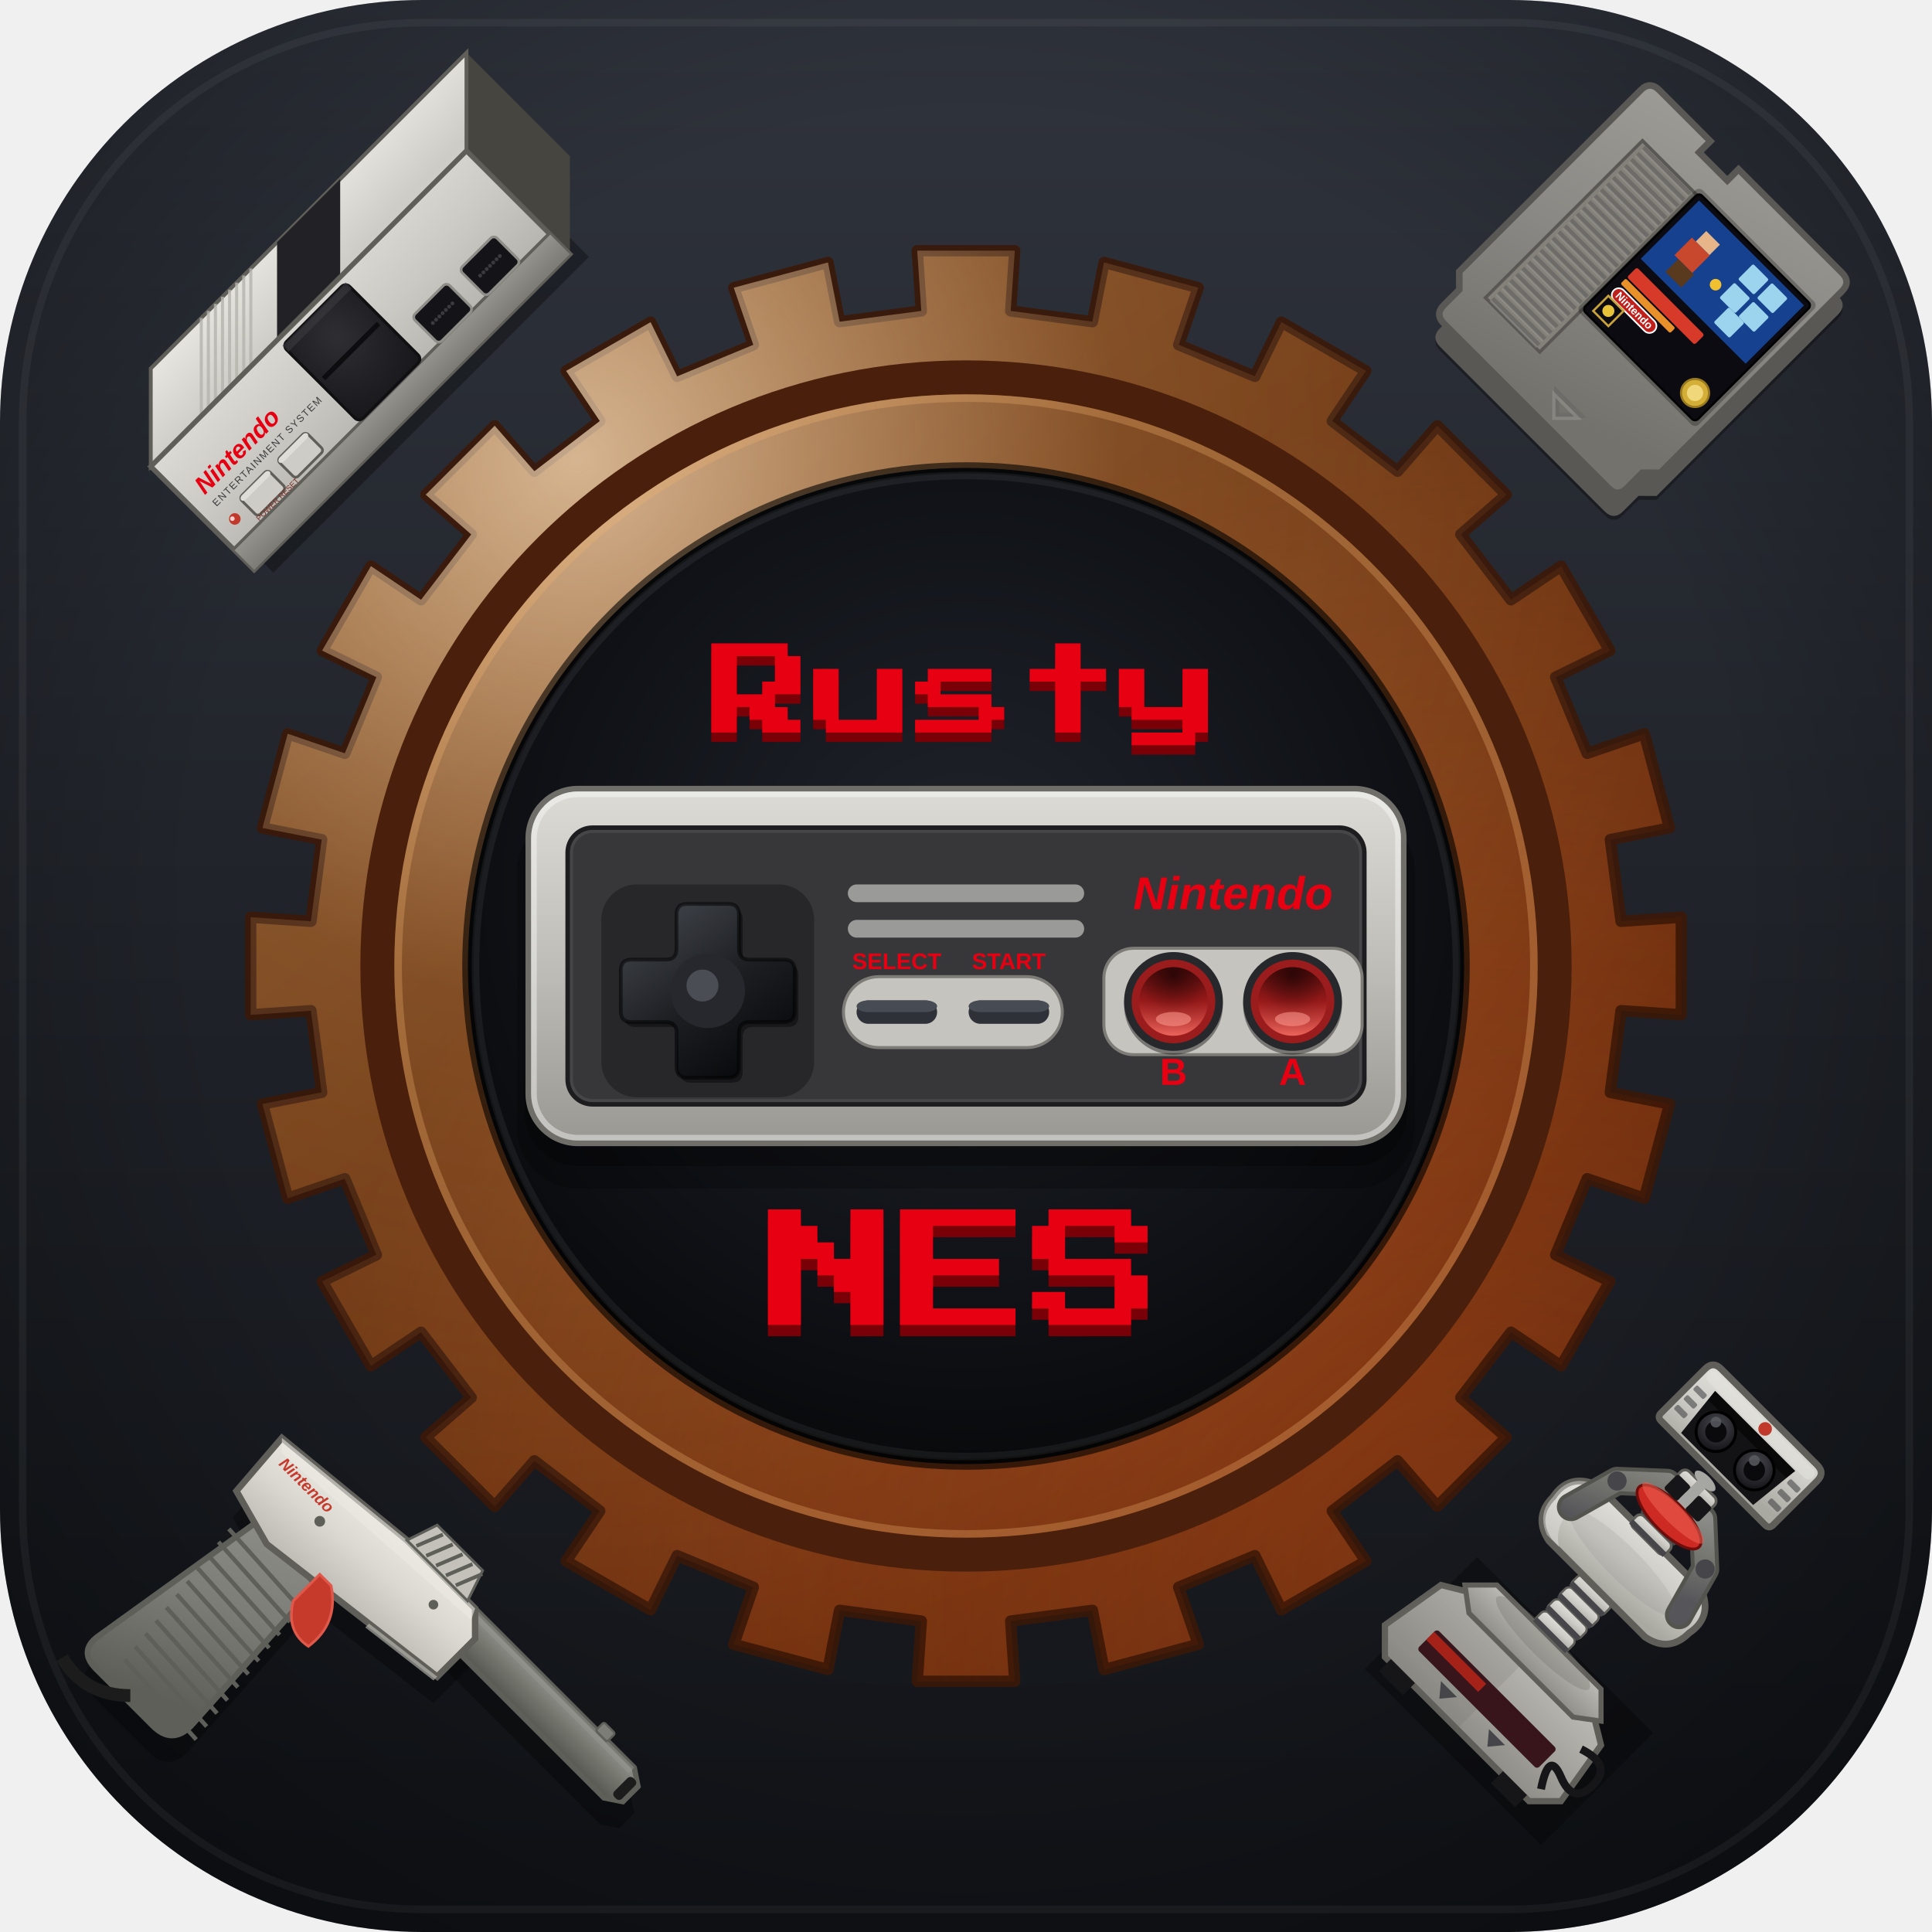
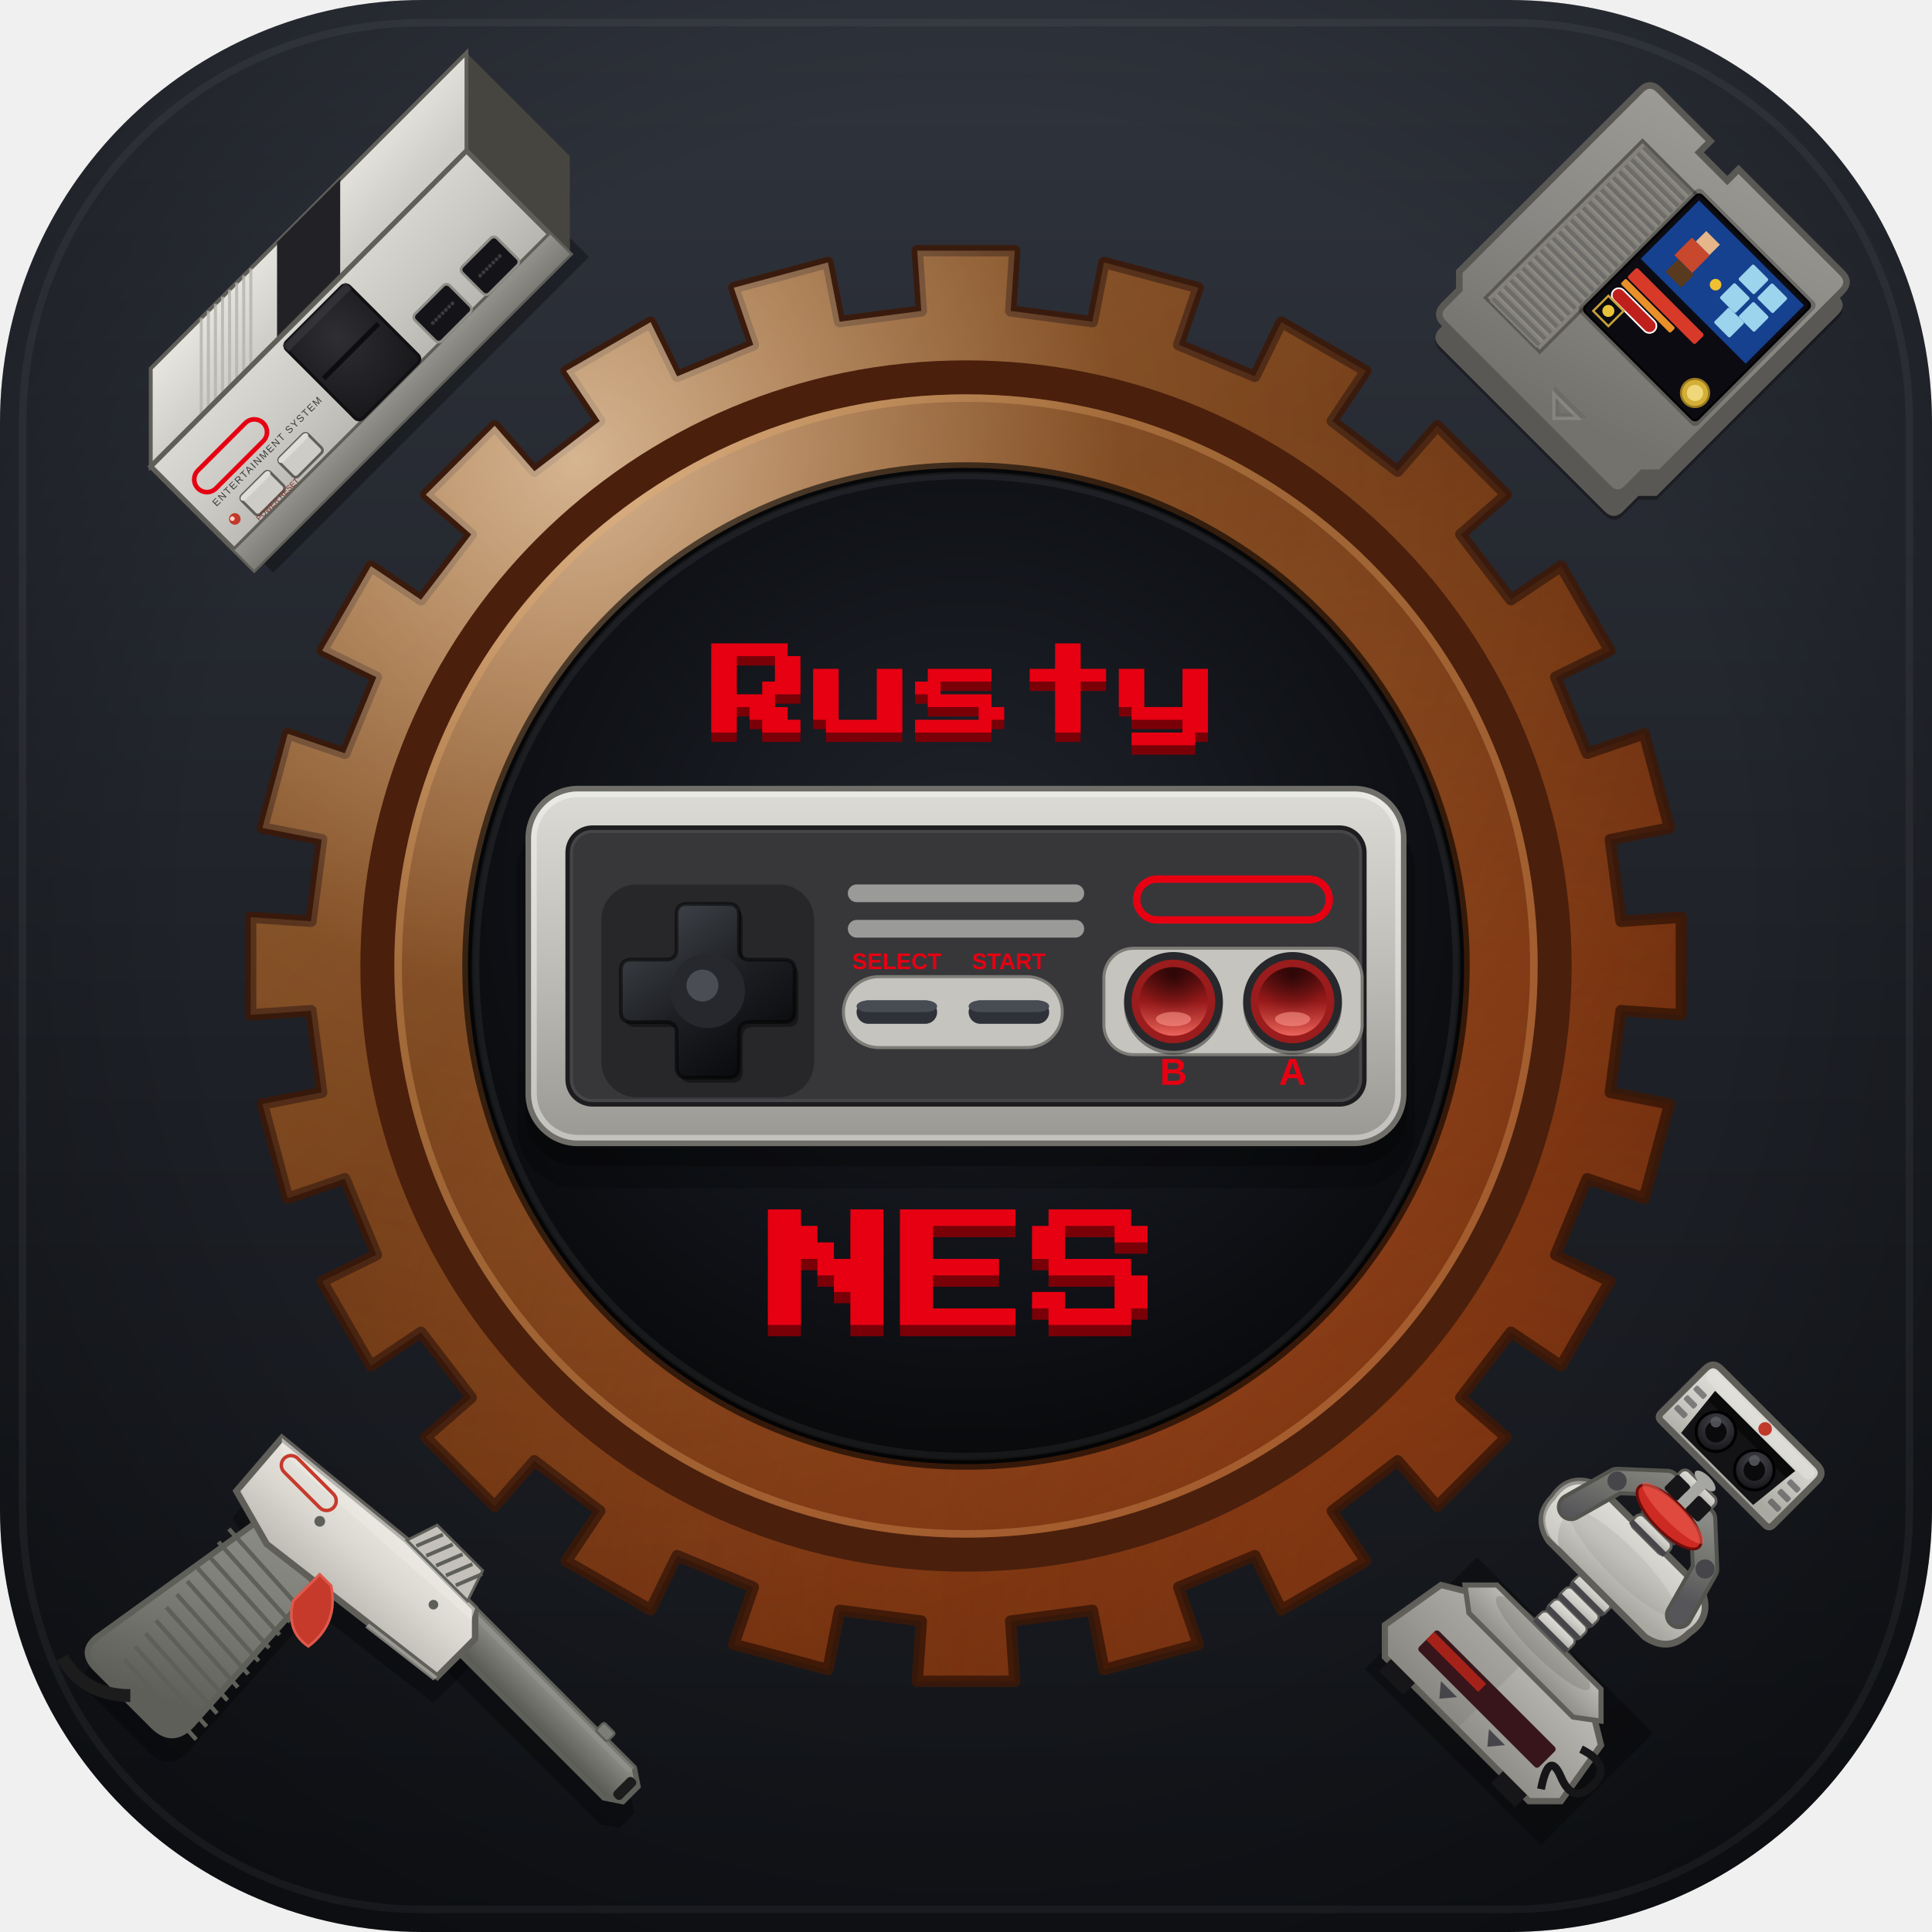
<svg xmlns="http://www.w3.org/2000/svg" width="512" height="512" viewBox="0 0 512 512">
  <defs>
    <linearGradient id="plate" x1="0" y1="0" x2="0" y2="1">
      <stop offset="0" stop-color="#30343d" />
      <stop offset="0.55" stop-color="#1d2026" />
      <stop offset="1" stop-color="#121419" />
    </linearGradient>
    <radialGradient id="vignette" cx="0.5" cy="0.46" r="0.72">
      <stop offset="0.55" stop-color="#000" stop-opacity="0" />
      <stop offset="1" stop-color="#000" stop-opacity="0.45" />
    </radialGradient>
    <linearGradient id="rust" x1="0.12" y1="0.05" x2="0.9" y2="0.98">
      <stop offset="0" stop-color="#f3a64d" />
      <stop offset="0.34" stop-color="#d2701f" />
      <stop offset="0.68" stop-color="#a64a18" />
      <stop offset="1" stop-color="#6f2d10" />
    </linearGradient>
    <radialGradient id="sheen" cx="0.3" cy="0.24" r="0.62">
      <stop offset="0" stop-color="#ffe6c4" stop-opacity="0.7" />
      <stop offset="0.45" stop-color="#ffd9a8" stop-opacity="0.14" />
      <stop offset="1" stop-color="#ffd9a8" stop-opacity="0" />
    </radialGradient>
    <radialGradient id="patina" cx="0.76" cy="0.82" r="0.6">
      <stop offset="0" stop-color="#2f1004" stop-opacity="0" />
      <stop offset="1" stop-color="#2f1004" stop-opacity="0.62" />
    </radialGradient>
    <radialGradient id="hub" cx="0.5" cy="0.42" r="0.62">
      <stop offset="0" stop-color="#20242b" />
      <stop offset="0.7" stop-color="#0f1116" />
      <stop offset="1" stop-color="#070809" />
    </radialGradient>
    <linearGradient id="cbody" x1="0" y1="0" x2="0" y2="1">
      <stop offset="0" stop-color="#dcdbd6" />
      <stop offset="0.5" stop-color="#bebdb8" />
      <stop offset="1" stop-color="#999893" />
    </linearGradient>
    <linearGradient id="recess" x1="0" y1="0" x2="0" y2="1">
      <stop offset="0" stop-color="#202329" />
      <stop offset="1" stop-color="#050608" />
    </linearGradient>
    <linearGradient id="dpadg" x1="0.2" y1="0.1" x2="0.8" y2="0.95">
      <stop offset="0" stop-color="#3c3f45" />
      <stop offset="0.5" stop-color="#1c1e22" />
      <stop offset="1" stop-color="#08090b" />
    </linearGradient>
    <linearGradient id="btnDish" x1="0" y1="0" x2="0" y2="1">
      <stop offset="0" stop-color="#600d0d" />
      <stop offset="0.5" stop-color="#a81d1d" />
      <stop offset="1" stop-color="#e8635a" />
    </linearGradient>
    <radialGradient id="dishShade" cx="0.5" cy="0.12" r="0.85">
      <stop offset="0" stop-color="#000" stop-opacity="0.6" />
      <stop offset="0.6" stop-color="#000" stop-opacity="0.12" />
      <stop offset="1" stop-color="#000" stop-opacity="0" />
    </radialGradient>
    <linearGradient id="conBody" x1="0" y1="0" x2="0.15" y2="1">
      <stop offset="0" stop-color="#dad9d3" />
      <stop offset="0.5" stop-color="#c9c8c2" />
      <stop offset="1" stop-color="#b3b2ac" />
    </linearGradient>
    <linearGradient id="conTop" x1="0" y1="0" x2="0.3" y2="1">
      <stop offset="0" stop-color="#e7e6e0" />
      <stop offset="1" stop-color="#cdccc6" />
    </linearGradient>
    <linearGradient id="conBase" x1="0" y1="0" x2="0" y2="1">
      <stop offset="0" stop-color="#94938d" />
      <stop offset="1" stop-color="#7c7b75" />
    </linearGradient>
    <radialGradient id="conBay" cx="0.5" cy="0.3" r="0.9">
      <stop offset="0" stop-color="#2e2e33" />
      <stop offset="1" stop-color="#161619" />
    </radialGradient>
    <linearGradient id="cartGrey" x1="0.1" y1="0" x2="0.4" y2="1">
      <stop offset="0" stop-color="#9b9a94" />
      <stop offset="0.5" stop-color="#8a8884" />
      <stop offset="1" stop-color="#73726c" />
    </linearGradient>
    <linearGradient id="zapLight" x1="0" y1="0" x2="0.2" y2="1">
      <stop offset="0" stop-color="#eceae3" />
      <stop offset="0.5" stop-color="#dad8d1" />
      <stop offset="1" stop-color="#bdbbb3" />
    </linearGradient>
    <linearGradient id="zapDark" x1="0" y1="0" x2="0.25" y2="1">
      <stop offset="0" stop-color="#8e8f89" />
      <stop offset="0.5" stop-color="#7c7d77" />
      <stop offset="1" stop-color="#5e5f59" />
    </linearGradient>
    <linearGradient id="zapBarrel" x1="0" y1="0" x2="0" y2="1">
      <stop offset="0" stop-color="#90918b" />
      <stop offset="0.45" stop-color="#76776f" />
      <stop offset="1" stop-color="#565751" />
    </linearGradient>
    <linearGradient id="robBody" x1="0.1" y1="0" x2="0.4" y2="1">
      <stop offset="0" stop-color="#e0dfd9" />
      <stop offset="0.5" stop-color="#cdccc6" />
      <stop offset="1" stop-color="#a9a8a1" />
    </linearGradient>
    <linearGradient id="robBase" x1="0" y1="0" x2="0" y2="1">
      <stop offset="0" stop-color="#bbbab4" />
      <stop offset="1" stop-color="#8f8e88" />
    </linearGradient>
    <linearGradient id="robArm" x1="0" y1="0" x2="0.3" y2="1">
      <stop offset="0" stop-color="#8a8a86" />
      <stop offset="0.5" stop-color="#73736e" />
      <stop offset="1" stop-color="#56565a" />
    </linearGradient>
    <radialGradient id="robLens" cx="0.4" cy="0.35" r="0.75">
      <stop offset="0" stop-color="#46464e" />
      <stop offset="0.6" stop-color="#26262b" />
      <stop offset="1" stop-color="#0e0e12" />
    </radialGradient>
    <clipPath id="gearClip">
      <path d="M 445.560,243.077 L 445.560,268.923 L 429.597,267.835 L 426.745,289.499 L 442.446,292.579 L 435.756,317.544 L 420.619,312.362 L 412.257,332.549 L 426.625,339.588 L 413.702,361.972 L 400.422,353.048 L 387.120,370.383 L 399.177,380.901 L 380.901,399.177 L 370.383,387.120 L 353.048,400.422 L 361.972,413.702 L 339.588,426.625 L 332.549,412.257 L 312.362,420.619 L 317.544,435.756 L 292.579,442.446 L 289.499,426.745 L 267.835,429.597 L 268.923,445.560 L 243.077,445.560 L 244.165,429.597 L 222.501,426.745 L 219.421,442.446 L 194.456,435.756 L 199.638,420.619 L 179.451,412.257 L 172.412,426.625 L 150.028,413.702 L 158.952,400.422 L 141.617,387.120 L 131.099,399.177 L 112.823,380.901 L 124.880,370.383 L 111.578,353.048 L 98.298,361.972 L 85.375,339.588 L 99.743,332.549 L 91.381,312.362 L 76.244,317.544 L 69.554,292.579 L 85.255,289.499 L 82.403,267.835 L 66.440,268.923 L 66.440,243.077 L 82.403,244.165 L 85.255,222.501 L 69.554,219.421 L 76.244,194.456 L 91.381,199.638 L 99.743,179.451 L 85.375,172.412 L 98.298,150.028 L 111.578,158.952 L 124.880,141.617 L 112.823,131.099 L 131.099,112.823 L 141.617,124.880 L 158.952,111.578 L 150.028,98.298 L 172.412,85.375 L 179.451,99.743 L 199.638,91.381 L 194.456,76.244 L 219.421,69.554 L 222.501,85.255 L 244.165,82.403 L 243.077,66.440 L 268.923,66.440 L 267.835,82.403 L 289.499,85.255 L 292.579,69.554 L 317.544,76.244 L 312.362,91.381 L 332.549,99.743 L 339.588,85.375 L 361.972,98.298 L 353.048,111.578 L 370.383,124.880 L 380.901,112.823 L 399.177,131.099 L 387.120,141.617 L 400.422,158.952 L 413.702,150.028 L 426.625,172.412 L 412.257,179.451 L 420.619,199.638 L 435.756,194.456 L 442.446,219.421 L 426.745,222.501 L 429.597,244.165 Z" />
    </clipPath>
  </defs>
  <rect x="0" y="0" width="512" height="512" rx="112" fill="url(#plate)" />
  <rect x="0" y="0" width="512" height="512" rx="112" fill="url(#vignette)" />
  <rect x="6" y="6" width="500" height="500" rx="106" fill="none" stroke="#fff" stroke-opacity="0.05" stroke-width="2" />
  <g transform="translate(95.49,95.49) rotate(-45) scale(1.02)">
    <path d="M -58.0,-19.0 h116.0 v38.0 h-116.0 Z" transform="translate(3,4)" fill="#000" fill-opacity="0.32" />
    <path d="M 58.0,-19.0 l18.0,-18.0 v38.0 l-18.0,18.0 Z" fill="#46453f" />
    <path d="M -58.0,-19.0 h116.0 l18.0,-18.0 h-116.0 Z" fill="url(#conTop)" stroke="#5f5e59" stroke-width="1" />
    <path d="M -39.44,-19.0 l18.0,-18.0" stroke="#b4b3ad" stroke-opacity="0.8" stroke-width="0.8" />
    <path d="M -36.84,-19.0 l18.0,-18.0" stroke="#b4b3ad" stroke-opacity="0.8" stroke-width="0.8" />
    <path d="M -34.24,-19.0 l18.0,-18.0" stroke="#b4b3ad" stroke-opacity="0.8" stroke-width="0.8" />
    <path d="M -31.64,-19.0 l18.0,-18.0" stroke="#b4b3ad" stroke-opacity="0.8" stroke-width="0.8" />
    <path d="M -29.04,-19.0 l18.0,-18.0" stroke="#b4b3ad" stroke-opacity="0.8" stroke-width="0.8" />
    <path d="M -26.44,-19.0 l18.0,-18.0" stroke="#b4b3ad" stroke-opacity="0.8" stroke-width="0.8" />
    <path d="M -23.84,-19.0 l18.0,-18.0" stroke="#b4b3ad" stroke-opacity="0.8" stroke-width="0.8" />
    <path d="M -21.24,-19.0 l18.0,-18.0" stroke="#b4b3ad" stroke-opacity="0.8" stroke-width="0.8" />
    <path d="M -11.60,-19.0 l18.0,-18.0 h23.20 l-18.0,18.0 Z" fill="#222226" />
    <path d="M -58.0,-19.0 h116.0 v38.0 h-116.0 Z" fill="url(#conBody)" stroke="#5f5e59" stroke-width="1.3" />
    <rect x="-58.0" y="11.40" width="116.0" height="7.60" fill="url(#conBase)" />
    <line x1="-58.0" y1="11.40" x2="58.0" y2="11.40" stroke="#5f5e59" stroke-width="0.8" />
    <rect x="-11.60" y="-17.00" width="23.20" height="28.12" rx="1.5" fill="url(#conBay)" stroke="#101013" stroke-width="0.8" />
    <rect x="-11.60" y="-17.00" width="23.20" height="2.2" fill="#3a3a40" opacity="0.6" />
    <rect x="-10.10" y="-4.06" width="20.20" height="1.3" fill="#0d0d10" />
-     <text x="-53.36" y="-3.80" font-family="Arial,Helvetica,sans-serif" font-size="6.5" font-weight="700" font-style="italic" fill="#e60012">Nintendo</text>
+     <rect x="-53.36" y="-9.60" width="24.00" height="6.60" rx="3.30" fill="none" stroke="#e60012" stroke-width="1.19" />
    <text x="-53.36" y="0.50" font-family="Arial,Helvetica,sans-serif" font-size="2.6" letter-spacing="0.3" fill="#3a3a3c">ENTERTAINMENT SYSTEM</text>
    <circle cx="-52.20" cy="6.08" r="1.5" fill="#c0392b" />
    <circle cx="-52.60" cy="5.58" r="0.6" fill="#ffd0cc" />
    <rect x="-47.56" y="3.04" width="10.44" height="6.84" rx="1" fill="#cdccc6" stroke="#5f5e59" stroke-width="0.7" />
    <rect x="-47.56" y="3.04" width="10.44" height="1.5" rx="1" fill="#deddd7" />
    <rect x="-33.64" y="3.04" width="10.44" height="6.84" rx="1" fill="#cdccc6" stroke="#5f5e59" stroke-width="0.7" />
    <rect x="-33.64" y="3.04" width="10.44" height="1.5" rx="1" fill="#deddd7" />
    <text x="-48.14" y="11.02" font-family="Arial" font-size="2.0" fill="#7a2a20">POWER  RESET</text>
    <rect x="17.40" y="1.52" width="12.76" height="9.88" rx="1.2" fill="#141418" stroke="#8f8e88" stroke-width="0.7" />
    <circle cx="20.18" cy="6.46" r="0.5" fill="#3a3a40" />
    <circle cx="21.38" cy="6.46" r="0.5" fill="#3a3a40" />
    <circle cx="22.58" cy="6.46" r="0.5" fill="#3a3a40" />
    <circle cx="23.78" cy="6.46" r="0.5" fill="#3a3a40" />
    <circle cx="24.98" cy="6.46" r="0.5" fill="#3a3a40" />
    <circle cx="26.18" cy="6.46" r="0.5" fill="#3a3a40" />
    <circle cx="27.38" cy="6.46" r="0.5" fill="#3a3a40" />
    <rect x="34.80" y="1.52" width="12.76" height="9.88" rx="1.2" fill="#141418" stroke="#8f8e88" stroke-width="0.7" />
    <circle cx="37.58" cy="6.46" r="0.5" fill="#3a3a40" />
    <circle cx="38.78" cy="6.46" r="0.5" fill="#3a3a40" />
    <circle cx="39.98" cy="6.46" r="0.5" fill="#3a3a40" />
    <circle cx="41.18" cy="6.46" r="0.5" fill="#3a3a40" />
    <circle cx="42.38" cy="6.46" r="0.5" fill="#3a3a40" />
    <circle cx="43.58" cy="6.46" r="0.5" fill="#3a3a40" />
    <circle cx="44.78" cy="6.46" r="0.5" fill="#3a3a40" />
  </g>
  <g transform="translate(434.19,77.81) rotate(45) scale(1.45)">
    <path d="M -23.60,-29.00 L -10.40,-29.00 L -10.40,-26.10 L -3.12,-26.10 L -3.12,-29.00 L 23.60,-29.00 Q 26.00,-29.00 26.00,-26.60 L 26.00,20.30 L 23.66,22.62 L 23.66,26.60 Q 23.66,29.00 21.26,29.00 L -21.26,29.00 Q -23.66,29.00 -23.66,26.60 L -23.66,22.62 L -26.00,20.30 L -26.00,-26.60 Q -26.00,-29.00 -23.60,-29.00 Z" transform="translate(3,4)" fill="#000" fill-opacity="0.32" />
    <path d="M -23.60,-29.00 L -10.40,-29.00 L -10.40,-26.10 L -3.12,-26.10 L -3.12,-29.00 L 23.60,-29.00 Q 26.00,-29.00 26.00,-26.60 L 26.00,20.30 L 23.66,22.62 L 23.66,26.60 Q 23.66,29.00 21.26,29.00 L -21.26,29.00 Q -23.66,29.00 -23.66,26.60 L -23.66,22.62 L -26.00,20.30 L -26.00,-26.60 Q -26.00,-29.00 -23.60,-29.00 Z" transform="translate(2.5,3.5)" fill="#5a5854" />
    <path d="M -23.60,-29.00 L -10.40,-29.00 L -10.40,-26.10 L -3.12,-26.10 L -3.12,-29.00 L 23.60,-29.00 Q 26.00,-29.00 26.00,-26.60 L 26.00,20.30 L 23.66,22.62 L 23.66,26.60 Q 23.66,29.00 21.26,29.00 L -21.26,29.00 Q -23.66,29.00 -23.66,26.60 L -23.66,22.62 L -26.00,20.30 L -26.00,-26.60 Q -26.00,-29.00 -23.60,-29.00 Z" fill="url(#cartGrey)" stroke="#5a5854" stroke-width="1.2" />
    <rect x="-19.24" y="-20.30" width="14.04" height="40.60" fill="#838179" />
    <rect x="-19.24" y="-20.30" width="14.04" height="40.60" fill="none" stroke="#5a5854" stroke-width="0.6" />
    <line x1="-18.24" y1="-19.52" x2="-6.20" y2="-19.52" stroke="#6e6c68" stroke-width="0.85" />
    <line x1="-18.24" y1="-19.02" x2="-6.20" y2="-19.02" stroke="#9c9a96" stroke-opacity="0.45" stroke-width="0.4" />
    <line x1="-18.24" y1="-17.96" x2="-6.20" y2="-17.96" stroke="#6e6c68" stroke-width="0.85" />
    <line x1="-18.24" y1="-17.46" x2="-6.20" y2="-17.46" stroke="#9c9a96" stroke-opacity="0.45" stroke-width="0.4" />
    <line x1="-18.24" y1="-16.40" x2="-6.20" y2="-16.40" stroke="#6e6c68" stroke-width="0.85" />
    <line x1="-18.24" y1="-15.90" x2="-6.20" y2="-15.90" stroke="#9c9a96" stroke-opacity="0.45" stroke-width="0.4" />
    <line x1="-18.24" y1="-14.83" x2="-6.20" y2="-14.83" stroke="#6e6c68" stroke-width="0.85" />
    <line x1="-18.24" y1="-14.33" x2="-6.20" y2="-14.33" stroke="#9c9a96" stroke-opacity="0.45" stroke-width="0.4" />
    <line x1="-18.24" y1="-13.27" x2="-6.20" y2="-13.27" stroke="#6e6c68" stroke-width="0.85" />
    <line x1="-18.24" y1="-12.77" x2="-6.20" y2="-12.77" stroke="#9c9a96" stroke-opacity="0.45" stroke-width="0.4" />
    <line x1="-18.24" y1="-11.71" x2="-6.20" y2="-11.71" stroke="#6e6c68" stroke-width="0.85" />
    <line x1="-18.24" y1="-11.21" x2="-6.20" y2="-11.21" stroke="#9c9a96" stroke-opacity="0.45" stroke-width="0.4" />
    <line x1="-18.24" y1="-10.15" x2="-6.20" y2="-10.15" stroke="#6e6c68" stroke-width="0.85" />
    <line x1="-18.24" y1="-9.65" x2="-6.20" y2="-9.65" stroke="#9c9a96" stroke-opacity="0.45" stroke-width="0.4" />
    <line x1="-18.24" y1="-8.59" x2="-6.20" y2="-8.59" stroke="#6e6c68" stroke-width="0.85" />
    <line x1="-18.24" y1="-8.09" x2="-6.20" y2="-8.09" stroke="#9c9a96" stroke-opacity="0.45" stroke-width="0.4" />
    <line x1="-18.24" y1="-7.03" x2="-6.20" y2="-7.03" stroke="#6e6c68" stroke-width="0.85" />
    <line x1="-18.24" y1="-6.53" x2="-6.20" y2="-6.53" stroke="#9c9a96" stroke-opacity="0.45" stroke-width="0.4" />
    <line x1="-18.24" y1="-5.47" x2="-6.20" y2="-5.47" stroke="#6e6c68" stroke-width="0.85" />
    <line x1="-18.24" y1="-4.97" x2="-6.20" y2="-4.97" stroke="#9c9a96" stroke-opacity="0.45" stroke-width="0.4" />
    <line x1="-18.24" y1="-3.90" x2="-6.20" y2="-3.90" stroke="#6e6c68" stroke-width="0.85" />
    <line x1="-18.24" y1="-3.40" x2="-6.20" y2="-3.40" stroke="#9c9a96" stroke-opacity="0.45" stroke-width="0.4" />
    <line x1="-18.24" y1="-2.34" x2="-6.20" y2="-2.34" stroke="#6e6c68" stroke-width="0.85" />
    <line x1="-18.24" y1="-1.84" x2="-6.20" y2="-1.84" stroke="#9c9a96" stroke-opacity="0.45" stroke-width="0.4" />
    <line x1="-18.24" y1="-0.78" x2="-6.20" y2="-0.78" stroke="#6e6c68" stroke-width="0.85" />
    <line x1="-18.24" y1="-0.28" x2="-6.20" y2="-0.28" stroke="#9c9a96" stroke-opacity="0.45" stroke-width="0.4" />
    <line x1="-18.24" y1="0.78" x2="-6.20" y2="0.78" stroke="#6e6c68" stroke-width="0.85" />
    <line x1="-18.24" y1="1.28" x2="-6.20" y2="1.28" stroke="#9c9a96" stroke-opacity="0.45" stroke-width="0.4" />
    <line x1="-18.24" y1="2.34" x2="-6.20" y2="2.34" stroke="#6e6c68" stroke-width="0.85" />
    <line x1="-18.24" y1="2.84" x2="-6.20" y2="2.84" stroke="#9c9a96" stroke-opacity="0.45" stroke-width="0.4" />
    <line x1="-18.24" y1="3.90" x2="-6.20" y2="3.90" stroke="#6e6c68" stroke-width="0.85" />
    <line x1="-18.24" y1="4.40" x2="-6.20" y2="4.40" stroke="#9c9a96" stroke-opacity="0.45" stroke-width="0.4" />
    <line x1="-18.24" y1="5.47" x2="-6.20" y2="5.47" stroke="#6e6c68" stroke-width="0.85" />
    <line x1="-18.24" y1="5.97" x2="-6.20" y2="5.97" stroke="#9c9a96" stroke-opacity="0.45" stroke-width="0.4" />
    <line x1="-18.24" y1="7.03" x2="-6.20" y2="7.03" stroke="#6e6c68" stroke-width="0.85" />
    <line x1="-18.24" y1="7.53" x2="-6.20" y2="7.53" stroke="#9c9a96" stroke-opacity="0.45" stroke-width="0.4" />
    <line x1="-18.24" y1="8.59" x2="-6.20" y2="8.59" stroke="#6e6c68" stroke-width="0.85" />
    <line x1="-18.24" y1="9.09" x2="-6.20" y2="9.09" stroke="#9c9a96" stroke-opacity="0.45" stroke-width="0.4" />
    <line x1="-18.24" y1="10.15" x2="-6.20" y2="10.15" stroke="#6e6c68" stroke-width="0.85" />
    <line x1="-18.24" y1="10.65" x2="-6.20" y2="10.65" stroke="#9c9a96" stroke-opacity="0.45" stroke-width="0.4" />
    <line x1="-18.24" y1="11.71" x2="-6.20" y2="11.71" stroke="#6e6c68" stroke-width="0.85" />
    <line x1="-18.24" y1="12.21" x2="-6.20" y2="12.21" stroke="#9c9a96" stroke-opacity="0.45" stroke-width="0.4" />
    <line x1="-18.24" y1="13.27" x2="-6.20" y2="13.27" stroke="#6e6c68" stroke-width="0.85" />
    <line x1="-18.24" y1="13.77" x2="-6.20" y2="13.77" stroke="#9c9a96" stroke-opacity="0.45" stroke-width="0.4" />
    <line x1="-18.24" y1="14.83" x2="-6.20" y2="14.83" stroke="#6e6c68" stroke-width="0.85" />
    <line x1="-18.24" y1="15.33" x2="-6.20" y2="15.33" stroke="#9c9a96" stroke-opacity="0.45" stroke-width="0.4" />
    <line x1="-18.24" y1="16.40" x2="-6.20" y2="16.40" stroke="#6e6c68" stroke-width="0.85" />
    <line x1="-18.24" y1="16.90" x2="-6.20" y2="16.90" stroke="#9c9a96" stroke-opacity="0.45" stroke-width="0.4" />
    <line x1="-18.24" y1="17.96" x2="-6.20" y2="17.96" stroke="#6e6c68" stroke-width="0.85" />
    <line x1="-18.24" y1="18.46" x2="-6.20" y2="18.46" stroke="#9c9a96" stroke-opacity="0.45" stroke-width="0.4" />
    <line x1="-18.24" y1="19.52" x2="-6.20" y2="19.52" stroke="#6e6c68" stroke-width="0.85" />
    <line x1="-18.24" y1="20.02" x2="-6.20" y2="20.02" stroke="#9c9a96" stroke-opacity="0.45" stroke-width="0.4" />
    <path d="M 2.08,23.20 L 8.32,23.20 L 5.20,26.32 Z" fill="none" stroke="#6e6c68" stroke-width="0.9" />
    <path d="M 2.08,23.90 L 8.32,23.90 L 5.20,27.02 Z" fill="none" stroke="#9c9a96" stroke-opacity="0.5" stroke-width="0.6" />
    <rect x="-6.00" y="-21.68" width="30.72" height="31.76" rx="1" fill="#000" fill-opacity="0.25" />
    <rect x="-5.20" y="-20.88" width="29.12" height="30.16" rx="0.8" fill="#0b0b11" stroke="#000" stroke-width="0.4" />
    <rect x="-4.20" y="-19.88" width="27.12" height="15.08" fill="#15418f" />
    <rect x="10.99" y="-18.67" width="4.07" height="3.92" rx="0.3" fill="#9bd4ec" />
    <rect x="15.87" y="-18.67" width="4.07" height="3.92" rx="0.3" fill="#9bd4ec" />
    <rect x="10.99" y="-13.85" width="4.07" height="3.92" rx="0.3" fill="#9bd4ec" />
    <rect x="15.87" y="-13.85" width="4.07" height="3.92" rx="0.3" fill="#9bd4ec" />
    <rect x="13.43" y="-9.93" width="4.07" height="3.92" rx="0.3" fill="#9bd4ec" />
    <rect x="0.68" y="-16.86" width="3.53" height="2.71" fill="#e6b58a" />
    <rect x="-0.32" y="-14.15" width="4.61" height="4.52" fill="#c8482e" />
    <rect x="0.68" y="-9.63" width="4.07" height="3.32" fill="#5a3a1e" />
    <circle cx="8.82" cy="-11.13" r="1.06" fill="#f0c030" />
    <rect x="-3.60" y="-3.20" width="17.47" height="2.56" rx="0.4" fill="#d83a2a" />
    <rect x="-3.60" y="-0.33" width="12.81" height="1.36" rx="0.3" fill="#e8902a" />
    <rect x="-3.60" y="1.47" width="10.48" height="2.56" rx="1.27" fill="#c0201c" stroke="#fff" stroke-width="0.3" />
-     <text x="1.64" y="3.41" font-family="Arial" font-size="2.0" font-weight="700" fill="#fff" text-anchor="middle">Nintendo</text>
    <rect x="-3.60" y="4.16" width="3.92" height="3.92" fill="none" stroke="#c8a23a" stroke-width="0.4" />
    <circle cx="-1.64" cy="6.12" r="1.10" fill="#e8c33a" />
    <circle cx="20.16" cy="5.52" r="2.56" fill="#d4af37" stroke="#9a7a1f" stroke-width="0.4" />
    <circle cx="20.16" cy="5.52" r="1.49" fill="#f0d77a" />
  </g>
  <g transform="translate(94.78,417.22) rotate(45) scale(1.42)">
    <path d="M -28,-8 L 2,-11 L 20,-11 L 24,-7 L 24,3 L 8,5 L -16,8 L -27,5 Z" transform="translate(3,4)" fill="#000" fill-opacity="0.32" />
    <path d="M -20,5 L -4,7 L -2,42 Q -2,47 -7,47 L -22,47 Q -27,47 -26,42 Z" transform="translate(3,4)" fill="#000" fill-opacity="0.32" />
    <path d="M 15,-11 L 62,-11 L 65,-9 L 65,-5 L 62,-3 L 15,-3 Z" transform="translate(3,4)" fill="#000" fill-opacity="0.32" />
    <path d="M -20,5 L -4,7 L -2,42 Q -2,47 -7,47 L -22,47 Q -27,47 -26,42 Z" fill="url(#zapDark)" stroke="#5e5f59" stroke-width="1.1" />
    <path d="M -23.00,11.00 L -3.00,12.10" stroke="#5e5f59" stroke-width="0.8" />
    <path d="M -22.65,14.10 L -2.65,15.20" stroke="#5e5f59" stroke-width="0.8" />
    <path d="M -22.30,17.20 L -2.30,18.30" stroke="#5e5f59" stroke-width="0.8" />
    <path d="M -21.95,20.30 L -1.95,21.40" stroke="#5e5f59" stroke-width="0.8" />
    <path d="M -21.60,23.40 L -1.60,24.50" stroke="#5e5f59" stroke-width="0.8" />
    <path d="M -21.25,26.50 L -1.25,27.60" stroke="#5e5f59" stroke-width="0.8" />
    <path d="M -20.90,29.60 L -0.90,30.70" stroke="#5e5f59" stroke-width="0.8" />
    <path d="M -20.55,32.70 L -0.55,33.80" stroke="#5e5f59" stroke-width="0.8" />
    <path d="M -20.20,35.80 L -0.20,36.90" stroke="#5e5f59" stroke-width="0.8" />
    <path d="M -19.85,38.90 L 0.15,40.00" stroke="#5e5f59" stroke-width="0.8" />
    <path d="M -19.50,42.00 L 0.50,43.10" stroke="#5e5f59" stroke-width="0.8" />
    <path d="M 15,-11 L 62,-11 L 65,-9 L 65,-5 L 62,-3 L 15,-3 Z" fill="url(#zapBarrel)" stroke="#5e5f59" stroke-width="1" />
    <rect x="15" y="-11" width="47" height="1.5" fill="#95968f" opacity="0.5" />
    <rect x="52" y="-13" width="3" height="2.2" rx="0.4" fill="#7c7d77" stroke="#5e5f59" stroke-width="0.4" />
    <rect x="62.5" y="-9.5" width="2" height="5" rx="0.8" fill="#1c1c1c" />
    <path d="M -28,-8 L 2,-11 L 20,-11 L 24,-7 L 24,3 L 8,5 L -16,8 L -27,5 Z" fill="url(#zapLight)" stroke="#5f5e59" stroke-width="1.2" />
    <path d="M -28,-8 L 2,-11 L 20,-11 L 21,-9 L -26,-6 Z" fill="#ece9e2" opacity="0.6" />
    <path d="M 8,5 L 24,3 L 24,4 L 8,6 Z" fill="#c3c1b9" opacity="0.6" />
    <path d="M 2,-11 L 18,-11 L 16,-17 L 4,-17 Z" fill="#c3c1b9" stroke="#5e5f59" stroke-width="0.5" />
    <path d="M 4.00,-11.5 L 6.00,-16.5" stroke="#5e5f59" stroke-width="0.7" />
    <path d="M 6.60,-11.5 L 8.60,-16.5" stroke="#5e5f59" stroke-width="0.7" />
    <path d="M 9.20,-11.5 L 11.20,-16.5" stroke="#5e5f59" stroke-width="0.7" />
    <path d="M 11.80,-11.5 L 13.80,-16.5" stroke="#5e5f59" stroke-width="0.7" />
    <path d="M 14.40,-11.5 L 16.40,-16.5" stroke="#5e5f59" stroke-width="0.7" />
    <circle cx="-12" cy="-2" r="1.0" fill="#5e5f59" />
    <circle cx="14" cy="-6" r="0.9" fill="#5e5f59" />
-     <text x="-25" y="-4" font-family="Arial,Helvetica,sans-serif" font-size="3" font-weight="700" font-style="italic" fill="#c63a2c">Nintendo</text>
+     <rect x="-25.00" y="-7.40" width="13.00" height="3.60" rx="1.80" fill="none" stroke="#c63a2c" stroke-width="0.65" />
    <path d="M -2,5 Q 4,9 3,16 Q -2,17 -5,12 L -5,5 Z" fill="#c63a2c" stroke="#e0584a" stroke-width="0.5" />
    <path d="M -14,46 Q -20,52 -28,50" fill="none" stroke="#1c1c1c" stroke-width="2.4" />
  </g>
  <g transform="translate(422.17,422.17) rotate(45) scale(1.5)">
    <path d="M -22,6 H 22 V 34 H -22 Z" transform="translate(3,4)" fill="#000" fill-opacity="0.32" />
    <path d="M -22,30 L -20,18 L -15,15 L 15,15 L 20,18 L 22,30 L 18,34 L -18,34 Z" fill="url(#robBase)" stroke="#5f5e59" stroke-width="1.1" />
    <path d="M -22,30 L -20,18 L -15,15 L 0,15 L 0,34 L -18,34 Z" fill="#6a6a66" opacity="0.18" />
    <rect x="-15" y="24" width="30" height="5" rx="0.6" fill="#37151a" />
    <rect x="-15" y="24.7" width="13" height="2" fill="#a52219" />
    <path d="M -8,30 l2,2.4 l2,-2.4 Z" fill="#46464a" />
    <path d="M 4,30 l2,2.4 l2,-2.4 Z" fill="#46464a" />
    <rect x="-17" y="33.5" width="6" height="3" fill="#161618" />
    <rect x="11" y="33.5" width="6" height="3" fill="#161618" />
    <path d="M -17,15 L -13,11 L 13,11 L 17,15 L 13,18 L -13,18 Z" fill="url(#robBase)" stroke="#5f5e59" stroke-width="0.9" />
    <ellipse cx="0" cy="12.5" rx="11.5" ry="2.4" fill="#6a6a66" opacity="0.30" />
    <rect x="-4" y="8.0" width="8" height="3.0" rx="1" fill="url(#robBody)" stroke="#5f5e59" stroke-width="0.4" />
    <rect x="-4" y="10.0" width="8" height="1.0" fill="#46464a" />
    <rect x="-4" y="5.0" width="8" height="3.0" rx="1" fill="url(#robBody)" stroke="#5f5e59" stroke-width="0.4" />
    <rect x="-4" y="7.0" width="8" height="1.0" fill="#46464a" />
    <rect x="-4" y="2.0" width="8" height="3.0" rx="1" fill="url(#robBody)" stroke="#5f5e59" stroke-width="0.4" />
    <rect x="-4" y="4.0" width="8" height="1.0" fill="#46464a" />
    <rect x="-4" y="-1.0" width="8" height="3.0" rx="1" fill="url(#robBody)" stroke="#5f5e59" stroke-width="0.4" />
    <rect x="-4" y="1.0" width="8" height="1.0" fill="#46464a" />
    <path d="M -17,-7 Q -18,-12 -13,-14 L 13,-14 Q 18,-12 17,-7 Q 17,-2 12,-1 L -12,-1 Q -17,-2 -17,-7 Z" fill="url(#robBody)" stroke="#5f5e59" stroke-width="1.2" />
    <path d="M -13,-14 Q -18,-12 -17,-7 Q -17,-3 -13,-1.5 L -10,-1.5 Q -14,-4 -13,-10 Q -12,-13 -10,-14 Z" fill="#e6e5df" opacity="0.45" />
    <ellipse cx="0" cy="-7.5" rx="13" ry="3" fill="#6a6a66" opacity="0.12" />
    <circle cx="-13.5" cy="-8" r="2.4" fill="#46464a" />
    <circle cx="13.5" cy="-8" r="2.4" fill="#46464a" />
    <rect x="-4.2" y="-16.0" width="8.4" height="2.8" rx="1.1" fill="url(#robBody)" stroke="#5f5e59" stroke-width="0.5" />
    <rect x="-4.2" y="-14.2" width="8.4" height="1.0" fill="#46464a" />
    <rect x="-4.2" y="-18.8" width="8.4" height="2.8" rx="1.1" fill="url(#robBody)" stroke="#5f5e59" stroke-width="0.5" />
    <rect x="-4.2" y="-17.0" width="8.4" height="1.0" fill="#46464a" />
    <rect x="-4.2" y="-21.6" width="8.4" height="2.8" rx="1.1" fill="url(#robBody)" stroke="#5f5e59" stroke-width="0.5" />
    <rect x="-4.2" y="-19.8" width="8.4" height="1.0" fill="#46464a" />
    <rect x="-4.2" y="-24.4" width="8.4" height="2.8" rx="1.1" fill="url(#robBody)" stroke="#5f5e59" stroke-width="0.5" />
    <rect x="-4.2" y="-22.6" width="8.4" height="1.0" fill="#46464a" />
    <rect x="-4.2" y="-27.2" width="8.4" height="2.8" rx="1.1" fill="url(#robBody)" stroke="#5f5e59" stroke-width="0.5" />
    <rect x="-4.2" y="-25.4" width="8.4" height="1.0" fill="#46464a" />
    <path d="M -14,-31 L -14,-42 Q -14,-44 -12,-44 L 12,-44 Q 14,-44 14,-42 L 14,-31 Q 14,-30 13,-30 L -13,-30 Q -14,-30 -14,-31 Z" fill="url(#robBody)" stroke="#5f5e59" stroke-width="1.2" />
    <rect x="-13" y="-43" width="26" height="2.2" rx="1" fill="#e6e5df" opacity="0.5" />
    <circle cx="1" cy="-42" r="1.2" fill="#c0392b" />
    <rect x="-13" y="-39.0" width="2.6" height="1.1" rx="0.3" fill="#46464a" opacity="0.6" />
    <rect x="-13" y="-36.6" width="2.6" height="1.1" rx="0.3" fill="#46464a" opacity="0.6" />
    <rect x="-13" y="-34.2" width="2.6" height="1.1" rx="0.3" fill="#46464a" opacity="0.6" />
    <rect x="10.4" y="-39.0" width="2.6" height="1.1" rx="0.3" fill="#46464a" opacity="0.6" />
    <rect x="10.4" y="-36.6" width="2.6" height="1.1" rx="0.3" fill="#46464a" opacity="0.6" />
    <rect x="10.4" y="-34.2" width="2.6" height="1.1" rx="0.3" fill="#46464a" opacity="0.6" />
    <path d="M -10,-40.5 L 10,-40.5 L 9,-31 L -9,-31 Z" fill="#131315" />
    <path d="M -10,-40.5 L 10,-40.5 L 9.7,-38.5 L -9.7,-38.5 Z" fill="#000" opacity="0.5" />
    <circle cx="-4.8" cy="-35.5" r="3.5" fill="url(#robLens)" stroke="#000" stroke-width="0.5" />
    <circle cx="-4.8" cy="-35.5" r="1.9" fill="#0a0a0d" />
    <circle cx="-6.0" cy="-36.7" r="0.95" fill="#5a5a62" opacity="0.85" />
    <circle cx="4.8" cy="-35.5" r="3.5" fill="url(#robLens)" stroke="#000" stroke-width="0.5" />
    <circle cx="4.8" cy="-35.5" r="1.9" fill="#0a0a0d" />
    <circle cx="3.6" cy="-36.7" r="0.95" fill="#5a5a62" opacity="0.85" />
    <path d="M -13.5,-8 L -11,-17 L -4.5,-23" fill="none" stroke="#54544f" stroke-width="5.0" stroke-linejoin="round" stroke-linecap="round" />
    <path d="M -13.5,-8 L -11,-17 L -4.5,-23" fill="none" stroke="url(#robArm)" stroke-width="3.6" stroke-linejoin="round" stroke-linecap="round" />
    <circle cx="-11" cy="-17" r="1.7" fill="#46464a" />
    <path d="M 13.5,-8 L 11,-17 L 4.5,-23" fill="none" stroke="#54544f" stroke-width="5.0" stroke-linejoin="round" stroke-linecap="round" />
    <path d="M 13.5,-8 L 11,-17 L 4.5,-23" fill="none" stroke="url(#robArm)" stroke-width="3.6" stroke-linejoin="round" stroke-linecap="round" />
    <circle cx="11" cy="-17" r="1.7" fill="#46464a" />
    <rect x="-1.0" y="-28" width="2.0" height="11" rx="0.6" fill="#a6a6a2" />
    <ellipse cx="0" cy="-19" rx="7.5" ry="2.8" fill="#cc2a22" stroke="#6e0d09" stroke-width="0.5" />
    <ellipse cx="0" cy="-20" rx="7.5" ry="1.7" fill="#ef6256" opacity="0.55" />
    <rect x="1.0" y="-25.5" width="3.3" height="3.6" rx="0.5" fill="#161618" />
    <rect x="-4.3" y="-25.5" width="3.3" height="3.6" rx="0.5" fill="#161618" />
    <ellipse cx="0" cy="-28" rx="2.4" ry="1.0" fill="#a6a6a2" />
    <path d="M 18,21 q 6,-2 6,3 q 0,5 -5,3 q -5,-2 -1,4" fill="none" stroke="#161618" stroke-width="1.4" />
  </g>
  <path d="M 445.560,243.077 L 445.560,268.923 L 429.597,267.835 L 426.745,289.499 L 442.446,292.579 L 435.756,317.544 L 420.619,312.362 L 412.257,332.549 L 426.625,339.588 L 413.702,361.972 L 400.422,353.048 L 387.120,370.383 L 399.177,380.901 L 380.901,399.177 L 370.383,387.120 L 353.048,400.422 L 361.972,413.702 L 339.588,426.625 L 332.549,412.257 L 312.362,420.619 L 317.544,435.756 L 292.579,442.446 L 289.499,426.745 L 267.835,429.597 L 268.923,445.560 L 243.077,445.560 L 244.165,429.597 L 222.501,426.745 L 219.421,442.446 L 194.456,435.756 L 199.638,420.619 L 179.451,412.257 L 172.412,426.625 L 150.028,413.702 L 158.952,400.422 L 141.617,387.120 L 131.099,399.177 L 112.823,380.901 L 124.880,370.383 L 111.578,353.048 L 98.298,361.972 L 85.375,339.588 L 99.743,332.549 L 91.381,312.362 L 76.244,317.544 L 69.554,292.579 L 85.255,289.499 L 82.403,267.835 L 66.440,268.923 L 66.440,243.077 L 82.403,244.165 L 85.255,222.501 L 69.554,219.421 L 76.244,194.456 L 91.381,199.638 L 99.743,179.451 L 85.375,172.412 L 98.298,150.028 L 111.578,158.952 L 124.880,141.617 L 112.823,131.099 L 131.099,112.823 L 141.617,124.880 L 158.952,111.578 L 150.028,98.298 L 172.412,85.375 L 179.451,99.743 L 199.638,91.381 L 194.456,76.244 L 219.421,69.554 L 222.501,85.255 L 244.165,82.403 L 243.077,66.440 L 268.923,66.440 L 267.835,82.403 L 289.499,85.255 L 292.579,69.554 L 317.544,76.244 L 312.362,91.381 L 332.549,99.743 L 339.588,85.375 L 361.972,98.298 L 353.048,111.578 L 370.383,124.880 L 380.901,112.823 L 399.177,131.099 L 387.120,141.617 L 400.422,158.952 L 413.702,150.028 L 426.625,172.412 L 412.257,179.451 L 420.619,199.638 L 435.756,194.456 L 442.446,219.421 L 426.745,222.501 L 429.597,244.165 Z" fill="url(#rust)" stroke="#3c1808" stroke-opacity="0.85" stroke-width="3" stroke-linejoin="round" />
  <g clip-path="url(#gearClip)">
    <rect x="0" y="0" width="512" height="512" fill="url(#patina)" />
    <rect x="0" y="0" width="512" height="512" fill="url(#sheen)" />
  </g>
  <circle cx="256.0" cy="256.0" r="156.0" fill="none" stroke="#4a1f0c" stroke-width="9" />
  <circle cx="256.0" cy="256.0" r="150.5" fill="none" stroke="#f0b070" stroke-opacity="0.30" stroke-width="2" />
  <circle cx="256.0" cy="256.0" r="132.0" fill="url(#hub)" stroke="#000" stroke-opacity="0.6" stroke-width="3" />
  <circle cx="256.0" cy="256.0" r="130.0" fill="none" stroke="#fff" stroke-opacity="0.06" stroke-width="2" />
  <path d="M188.5 196.625V173.0H208.75V176.375H212.125V186.5H205.375V189.875H208.75V193.25H212.125V196.625H202.0V193.25H198.625V189.875H195.25V196.625ZM195.25 186.5H202.0V183.125H205.375V176.375H195.25ZM218.875 196.625V193.25H215.5V179.75H222.25V193.25H232.375V179.75H239.125V196.625ZM242.5 196.625V193.25H259.375V189.875H245.875V186.5H242.5V183.125H245.875V179.75H262.75V183.125H249.25V186.5H262.75V189.875H266.125V193.25H262.75V196.625ZM279.625 196.625V183.125H272.875V179.75H279.625V173.0H286.375V179.75H293.125V183.125H286.375V196.625ZM299.875 200.0V196.625H313.375V193.25H299.875V189.875H296.5V179.75H303.25V189.875H313.375V179.75H320.125V196.625H316.75V200.0Z" fill="#7a0008" />
  <path d="M188.5 194.125V170.5H208.75V173.875H212.125V184.0H205.375V187.375H208.75V190.75H212.125V194.125H202.0V190.75H198.625V187.375H195.25V194.125ZM195.25 184.0H202.0V180.625H205.375V173.875H195.25ZM218.875 194.125V190.75H215.5V177.25H222.25V190.75H232.375V177.25H239.125V194.125ZM242.5 194.125V190.75H259.375V187.375H245.875V184.0H242.5V180.625H245.875V177.25H262.75V180.625H249.25V184.0H262.75V187.375H266.125V190.75H262.75V194.125ZM279.625 194.125V180.625H272.875V177.25H279.625V170.5H286.375V177.25H293.125V180.625H286.375V194.125ZM299.875 197.5V194.125H313.375V190.75H299.875V187.375H296.5V177.25H303.25V187.375H313.375V177.25H320.125V194.125H316.75V197.5Z" fill="#e60012" />
  <path d="M203.5 354.125V323.5H212.25V327.875H216.625V332.25H221.0V336.625H225.375V323.5H234.125V354.125H225.375V345.375H221.0V341.0H216.625V336.625H212.25V354.125ZM238.5 354.125V323.5H269.125V327.875H247.25V336.625H264.75V341.0H247.25V349.75H269.125V354.125ZM277.875 354.125V349.75H273.5V345.375H282.25V349.75H295.375V341.0H277.875V336.625H273.5V327.875H277.875V323.5H299.75V327.875H304.125V332.25H295.375V327.875H282.25V336.625H299.75V341.0H304.125V349.75H299.75V354.125Z" fill="#7a0008" />
  <path d="M203.5 351.125V320.5H212.25V324.875H216.625V329.25H221.0V333.625H225.375V320.5H234.125V351.125H225.375V342.375H221.0V338.0H216.625V333.625H212.25V351.125ZM238.5 351.125V320.5H269.125V324.875H247.25V333.625H264.75V338.0H247.25V346.75H269.125V351.125ZM277.875 351.125V346.75H273.5V342.375H282.25V346.75H295.375V338.0H277.875V333.625H273.5V324.875H277.875V320.5H299.75V324.875H304.125V329.25H295.375V324.875H282.25V333.625H299.75V338.0H304.125V346.75H299.75V351.125Z" fill="#e60012" />
  <rect x="137.0" y="215.0" width="238.0" height="100.0" rx="16.16" fill="#000" fill-opacity="0.22" />
  <rect x="139.0" y="212.0" width="234.0" height="97.0" rx="14.16" fill="#000" fill-opacity="0.30" />
  <rect x="140.0" y="209.0" width="232.0" height="94.0" rx="13.16" fill="url(#cbody)" stroke="#6f6e69" stroke-width="1.5" />
  <rect x="141.5" y="210.5" width="229.0" height="91.0" rx="11.66" fill="none" stroke="#ffffff" stroke-opacity="0.4" stroke-width="1.5" />
  <rect x="150.44" y="219.34" width="211.12" height="73.32" rx="6.58" fill="#37373a" stroke="#1d1d1f" stroke-width="1.2" />
  <rect x="151.44" y="220.34" width="209.12" height="71.32" rx="5.64" fill="none" stroke="#525256" stroke-opacity="0.55" stroke-width="0.8" />
  <rect x="159.36" y="234.38" width="56.4" height="56.4" rx="9.4" fill="#27272a" />
  <path d="M 180.29,243.67 Q 180.29,240.85 183.11,240.85 L 194.01,240.85 Q 196.83,240.85 196.83,243.67 L 196.83,252.79 Q 196.83,255.61 199.65,255.61 L 208.77,255.61 Q 211.59,255.61 211.59,258.43 L 211.59,269.33 Q 211.59,272.15 208.77,272.15 L 199.65,272.15 Q 196.83,272.15 196.83,274.97 L 196.83,284.09 Q 196.83,286.91 194.01,286.91 L 183.11,286.91 Q 180.29,286.91 180.29,284.09 L 180.29,274.97 Q 180.29,272.15 177.47,272.15 L 168.35,272.15 Q 165.53,272.15 165.53,269.33 L 165.53,258.43 Q 165.53,255.61 168.35,255.61 L 177.47,255.61 Q 180.29,255.61 180.29,252.79 Z" fill="#000" fill-opacity="0.4" />
  <path d="M 179.29,242.37 Q 179.29,239.55 182.11,239.55 L 193.01,239.55 Q 195.83,239.55 195.83,242.37 L 195.83,251.49 Q 195.83,254.31 198.65,254.31 L 207.77,254.31 Q 210.59,254.31 210.59,257.13 L 210.59,268.03 Q 210.59,270.85 207.77,270.85 L 198.65,270.85 Q 195.83,270.85 195.83,273.67 L 195.83,282.79 Q 195.83,285.61 193.01,285.61 L 182.11,285.61 Q 179.29,285.61 179.29,282.79 L 179.29,273.67 Q 179.29,270.85 176.47,270.85 L 167.35,270.85 Q 164.53,270.85 164.53,268.03 L 164.53,257.13 Q 164.53,254.31 167.35,254.31 L 176.47,254.31 Q 179.29,254.31 179.29,251.49 Z" fill="url(#dpadg)" stroke="#000" stroke-opacity="0.5" stroke-width="1" stroke-linejoin="round" />
  <circle cx="187.56" cy="262.58" r="9.87" fill="#26282d" />
  <circle cx="186.16" cy="261.18" r="4.23" fill="#4a4d53" />
  <rect x="224.68" y="234.38" width="62.64" height="4.7" rx="2.35" fill="#9a9a98" />
  <rect x="224.68" y="243.78" width="62.64" height="4.7" rx="2.35" fill="#9a9a98" />
  <rect x="223.52" y="258.82" width="58.0" height="18.8" rx="9.4" fill="#c6c4bf" stroke="#7d7c77" stroke-width="0.8" />
  <rect x="227.0" y="265.118" width="21.344" height="6.204" rx="3.102" fill="#2e3138" />
  <rect x="227.0" y="265.118" width="21.344" height="3.102" rx="3.102" fill="#474b53" />
  <rect x="256.696" y="265.118" width="21.344" height="6.204" rx="3.102" fill="#2e3138" />
  <rect x="256.696" y="265.118" width="21.344" height="3.102" rx="3.102" fill="#474b53" />
  <text x="237.672" y="256.82" font-family="Arial,Helvetica,sans-serif" font-size="6" font-weight="700" fill="#e60012" text-anchor="middle">SELECT</text>
  <text x="267.368" y="256.82" font-family="Arial,Helvetica,sans-serif" font-size="6" font-weight="700" fill="#e60012" text-anchor="middle">START</text>
-   <text x="326.76" y="240.96" font-family="Arial,Helvetica,sans-serif" font-size="12.22" font-weight="700" font-style="italic" fill="#e60012" text-anchor="middle">Nintendo</text>
+   <rect x="301.24" y="232.97" width="51.04" height="10.81" rx="5.41" fill="none" stroke="#e60012" stroke-width="1.95" />
  <rect x="292.54" y="251.3" width="68.44" height="28.2" rx="7.896" fill="#c6c4bf" stroke="#7d7c77" stroke-width="0.8" />
  <circle cx="310.984" cy="266.4" r="13.092" fill="#000" fill-opacity="0.4" />
  <circle cx="310.984" cy="265.4" r="13.092" fill="#26282c" />
  <circle cx="310.984" cy="265.4" r="11.092" fill="#9a1c1c" />
  <circle cx="310.984" cy="265.4" r="9.095" fill="url(#btnDish)" />
  <circle cx="310.984" cy="265.4" r="9.095" fill="url(#dishShade)" />
  <ellipse cx="310.984" cy="270.059" rx="4.659" ry="1.886" fill="#ff9a90" fill-opacity="0.55" />
  <circle cx="342.536" cy="266.4" r="13.092" fill="#000" fill-opacity="0.4" />
  <circle cx="342.536" cy="265.4" r="13.092" fill="#26282c" />
  <circle cx="342.536" cy="265.4" r="11.092" fill="#9a1c1c" />
  <circle cx="342.536" cy="265.4" r="9.095" fill="url(#btnDish)" />
  <circle cx="342.536" cy="265.4" r="9.095" fill="url(#dishShade)" />
  <ellipse cx="342.536" cy="270.059" rx="4.659" ry="1.886" fill="#ff9a90" fill-opacity="0.55" />
  <text x="310.984" y="287.5" font-family="Arial,Helvetica,sans-serif" font-size="10" font-weight="700" fill="#e60012" text-anchor="middle">B</text>
  <text x="342.536" y="287.5" font-family="Arial,Helvetica,sans-serif" font-size="10" font-weight="700" fill="#e60012" text-anchor="middle">A</text>
</svg>
